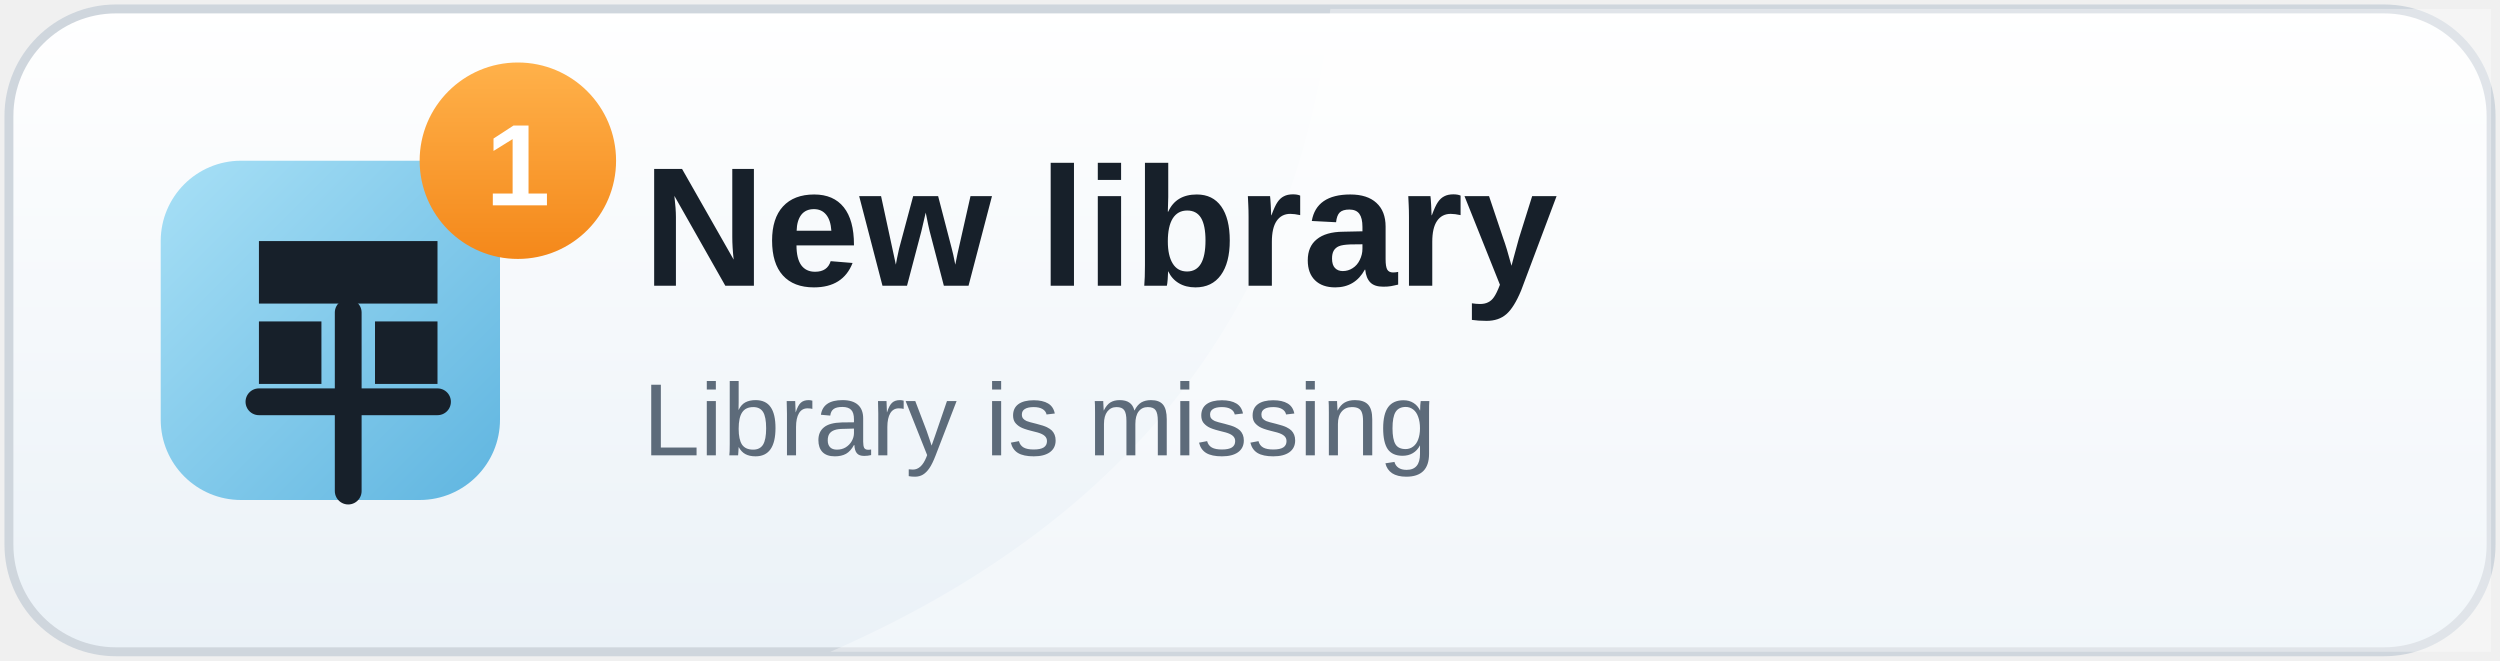
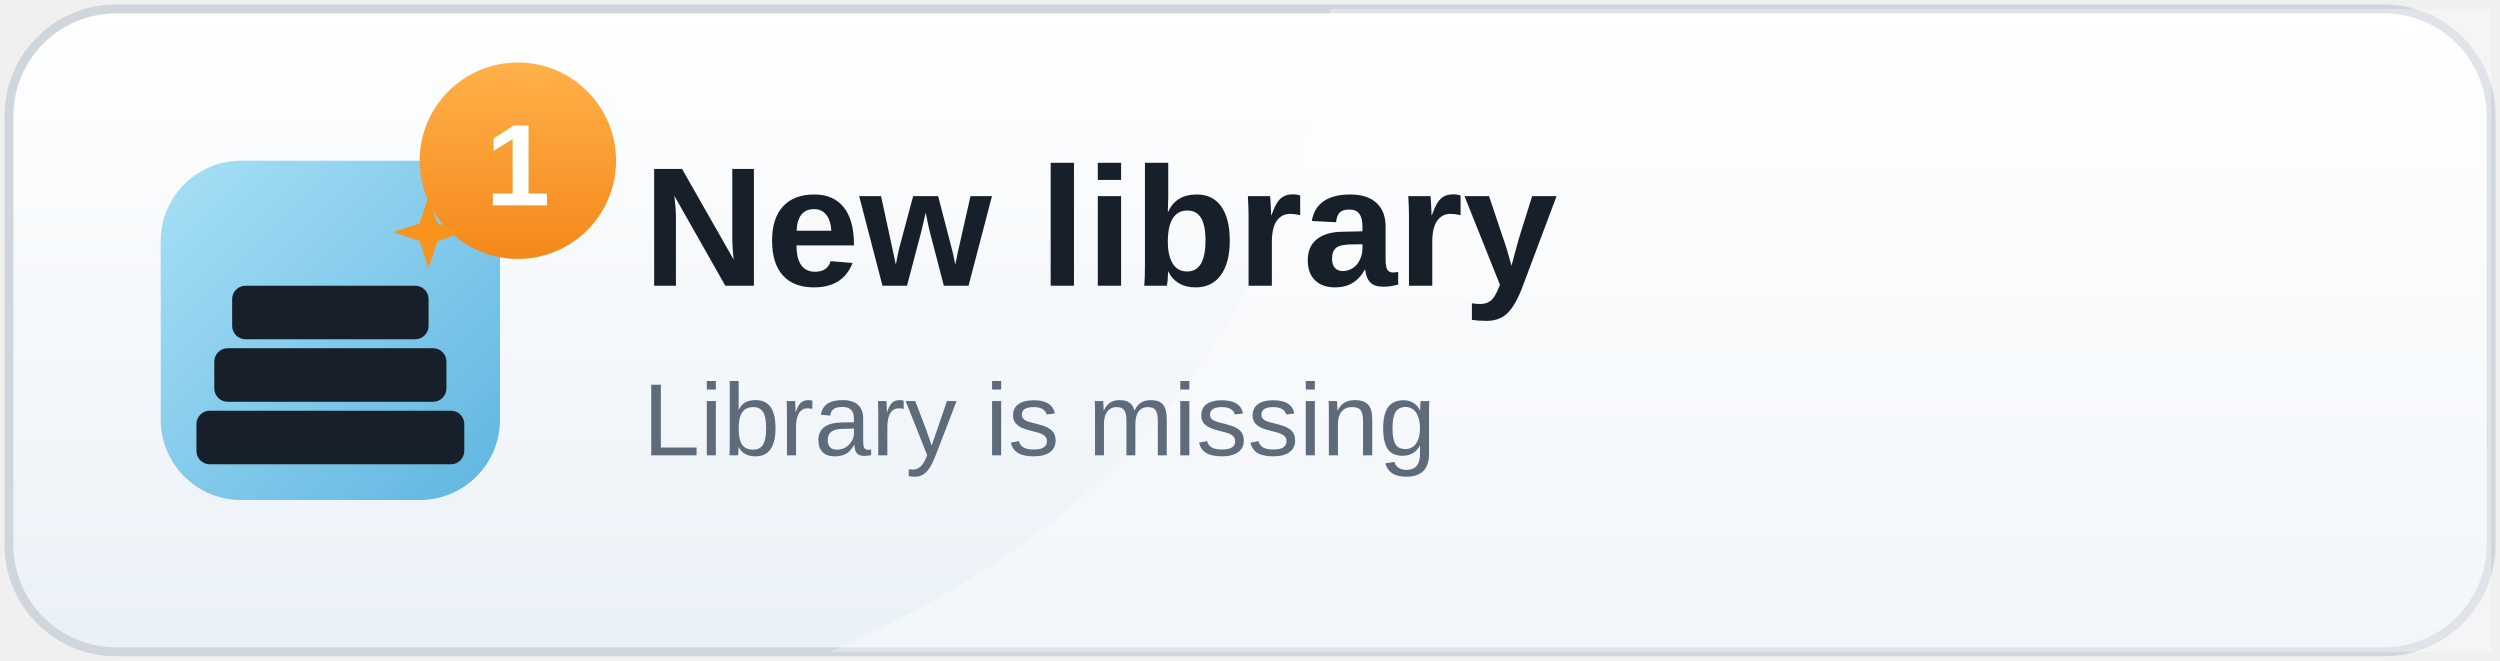
<svg xmlns="http://www.w3.org/2000/svg" width="280" height="74" viewBox="0 0 280 74" role="img" aria-labelledby="title desc">
  <defs>
    <linearGradient id="surface" x1="0" y1="0" x2="0" y2="1">
      <stop offset="0" stop-color="#ffffff" />
      <stop offset="1" stop-color="#eaf1f7" />
    </linearGradient>
    <linearGradient id="surfaceDark" x1="0" y1="0" x2="0" y2="1">
      <stop offset="0" stop-color="#1d2734" />
      <stop offset="1" stop-color="#131a23" />
    </linearGradient>
    <linearGradient id="iconBg" x1="0" y1="0" x2="1" y2="1">
      <stop offset="0" stop-color="#a8e0f6" />
      <stop offset="1" stop-color="#5fb5e0" />
    </linearGradient>
    <linearGradient id="pill" x1="0" y1="0" x2="0" y2="1">
      <stop offset="0" stop-color="#ffb14a" />
      <stop offset="1" stop-color="#f4881a" />
    </linearGradient>
  </defs>
  <style>
    .surface { fill: url(#surface); stroke: #cfd6dd; stroke-width: 1; }
    .wash { fill: #ffffff; opacity: .35; }
    .icon-bg { fill: url(#iconBg); }
    .pill { fill: url(#pill); }
    .icon-line { fill: none; stroke: #17202a; stroke-width: 3; stroke-linecap: round; stroke-linejoin: round; }
    .icon-fill { fill: #17202a; }
    .title { fill: #17202a; font: 700 19px Arial, Helvetica, sans-serif; }
    .caption { fill: #5d6b7a; font: 400 11.5px Arial, Helvetica, sans-serif; }
    .number { fill: #ffffff; font: 700 13px Arial, Helvetica, sans-serif; }
    @media (prefers-color-scheme: dark) {
      .surface { fill: url(#surfaceDark); stroke: #3b4858; }
      .wash { fill: #2a3a4f; opacity: .35; }
      .title { fill: #f7fafc; }
      .caption { fill: #b9c4d1; }
    }
  </style>
  <rect class="surface" x="1" y="1" width="278" height="72" rx="12" />
  <path class="wash" d="M149 1h130v72H93c32-14 52-37 56-72z" />
  <rect class="icon-bg" x="18" y="18" width="38" height="38" rx="9" />
  <circle class="pill" cx="58" cy="18" r="11" />
  <text class="number" x="58" y="23" text-anchor="middle">1</text>
-   <path class="icon-line" d="M29 45h20M39 35v20" />
-   <path class="icon-fill" d="M29 27h20v7H29zM29 36h7v7h-7zM42 36h7v7h-7z" />
+   <rect class="icon-fill" x="22" y="46" width="30" height="6" rx="1.5" />
+   <rect class="icon-fill" x="24" y="39" width="26" height="6" rx="1.5" />
+   <rect class="icon-fill" x="26" y="32" width="22" height="6" rx="1.5" />
+   <path fill="#f8941d" d="M48 22 L49 25 L52 26 L49 27 L48 30 L47 27 L44 26 L47 25 Z" />
  <text class="title" x="72" y="32">New library</text>
  <text class="caption" x="72" y="51">Library is missing</text>
</svg>
